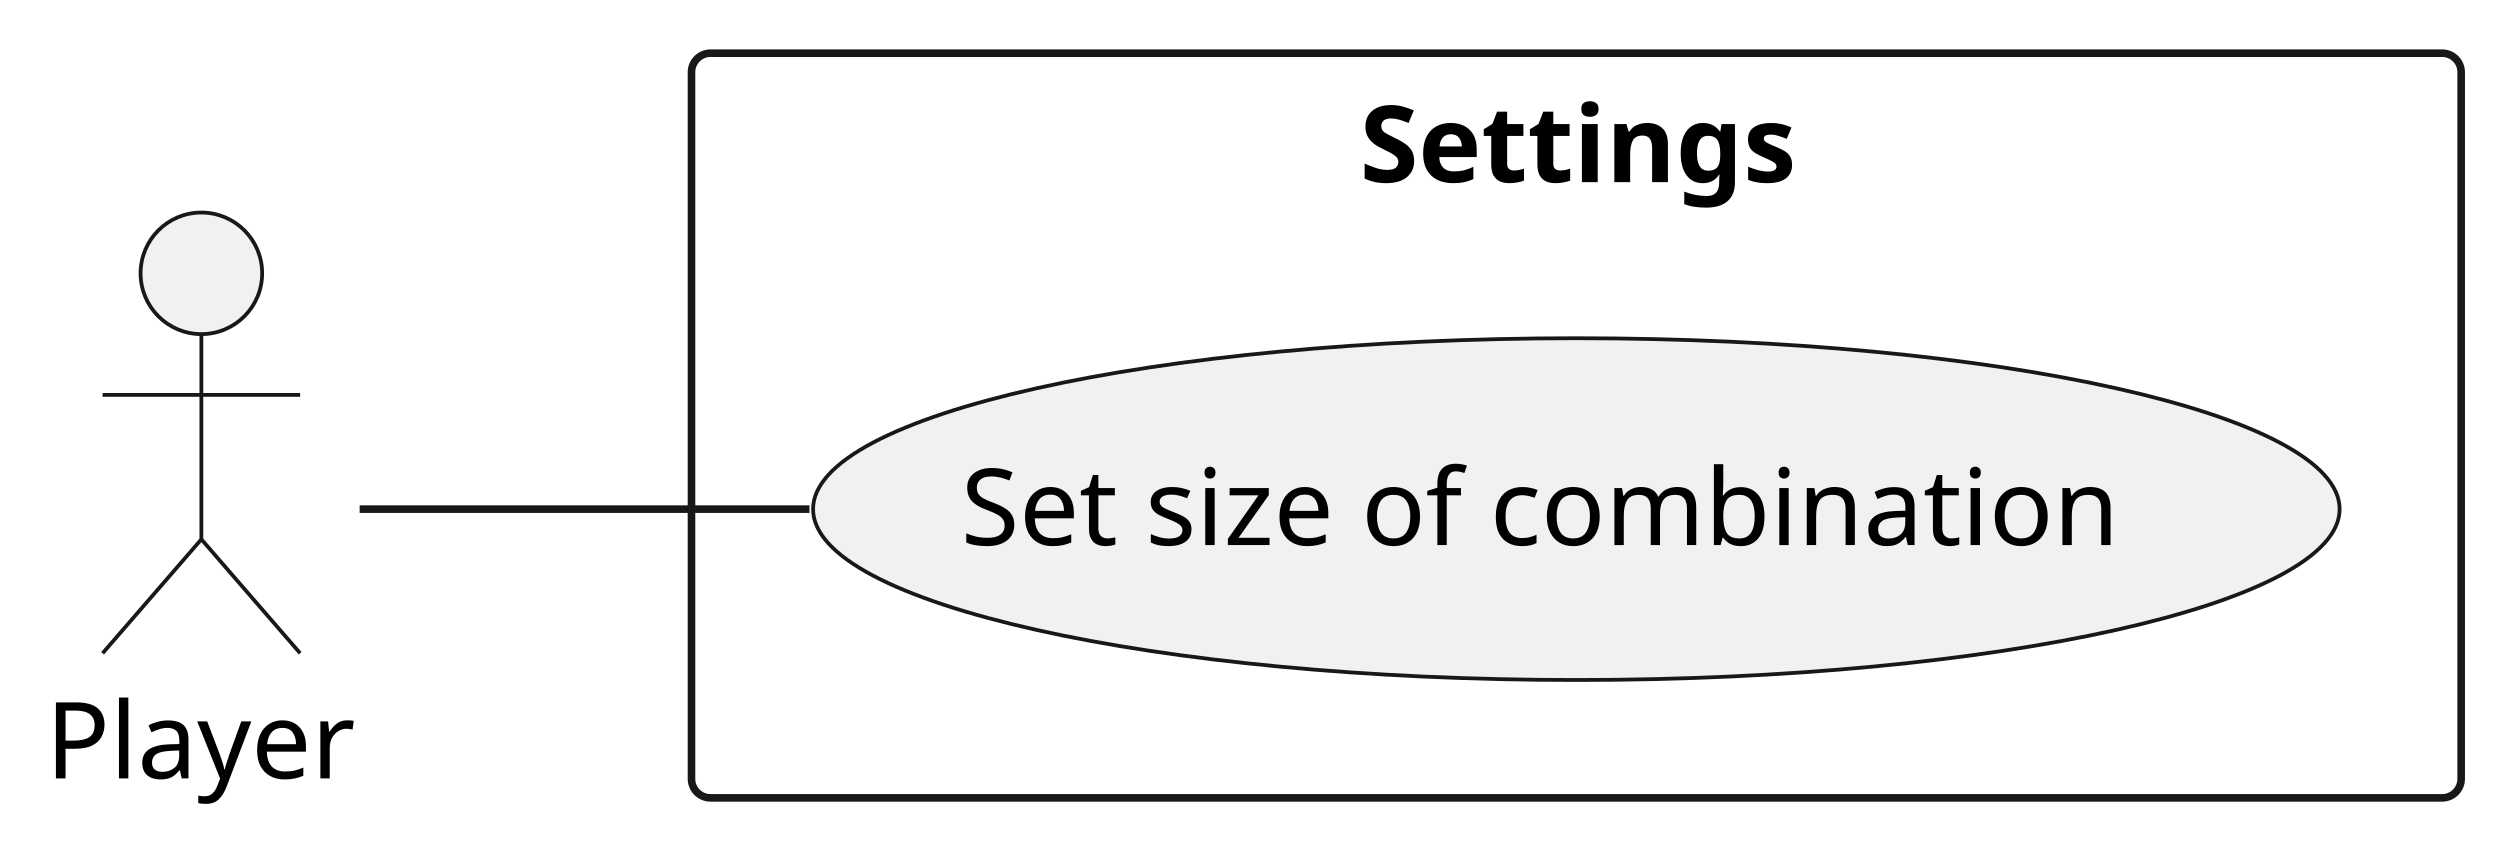
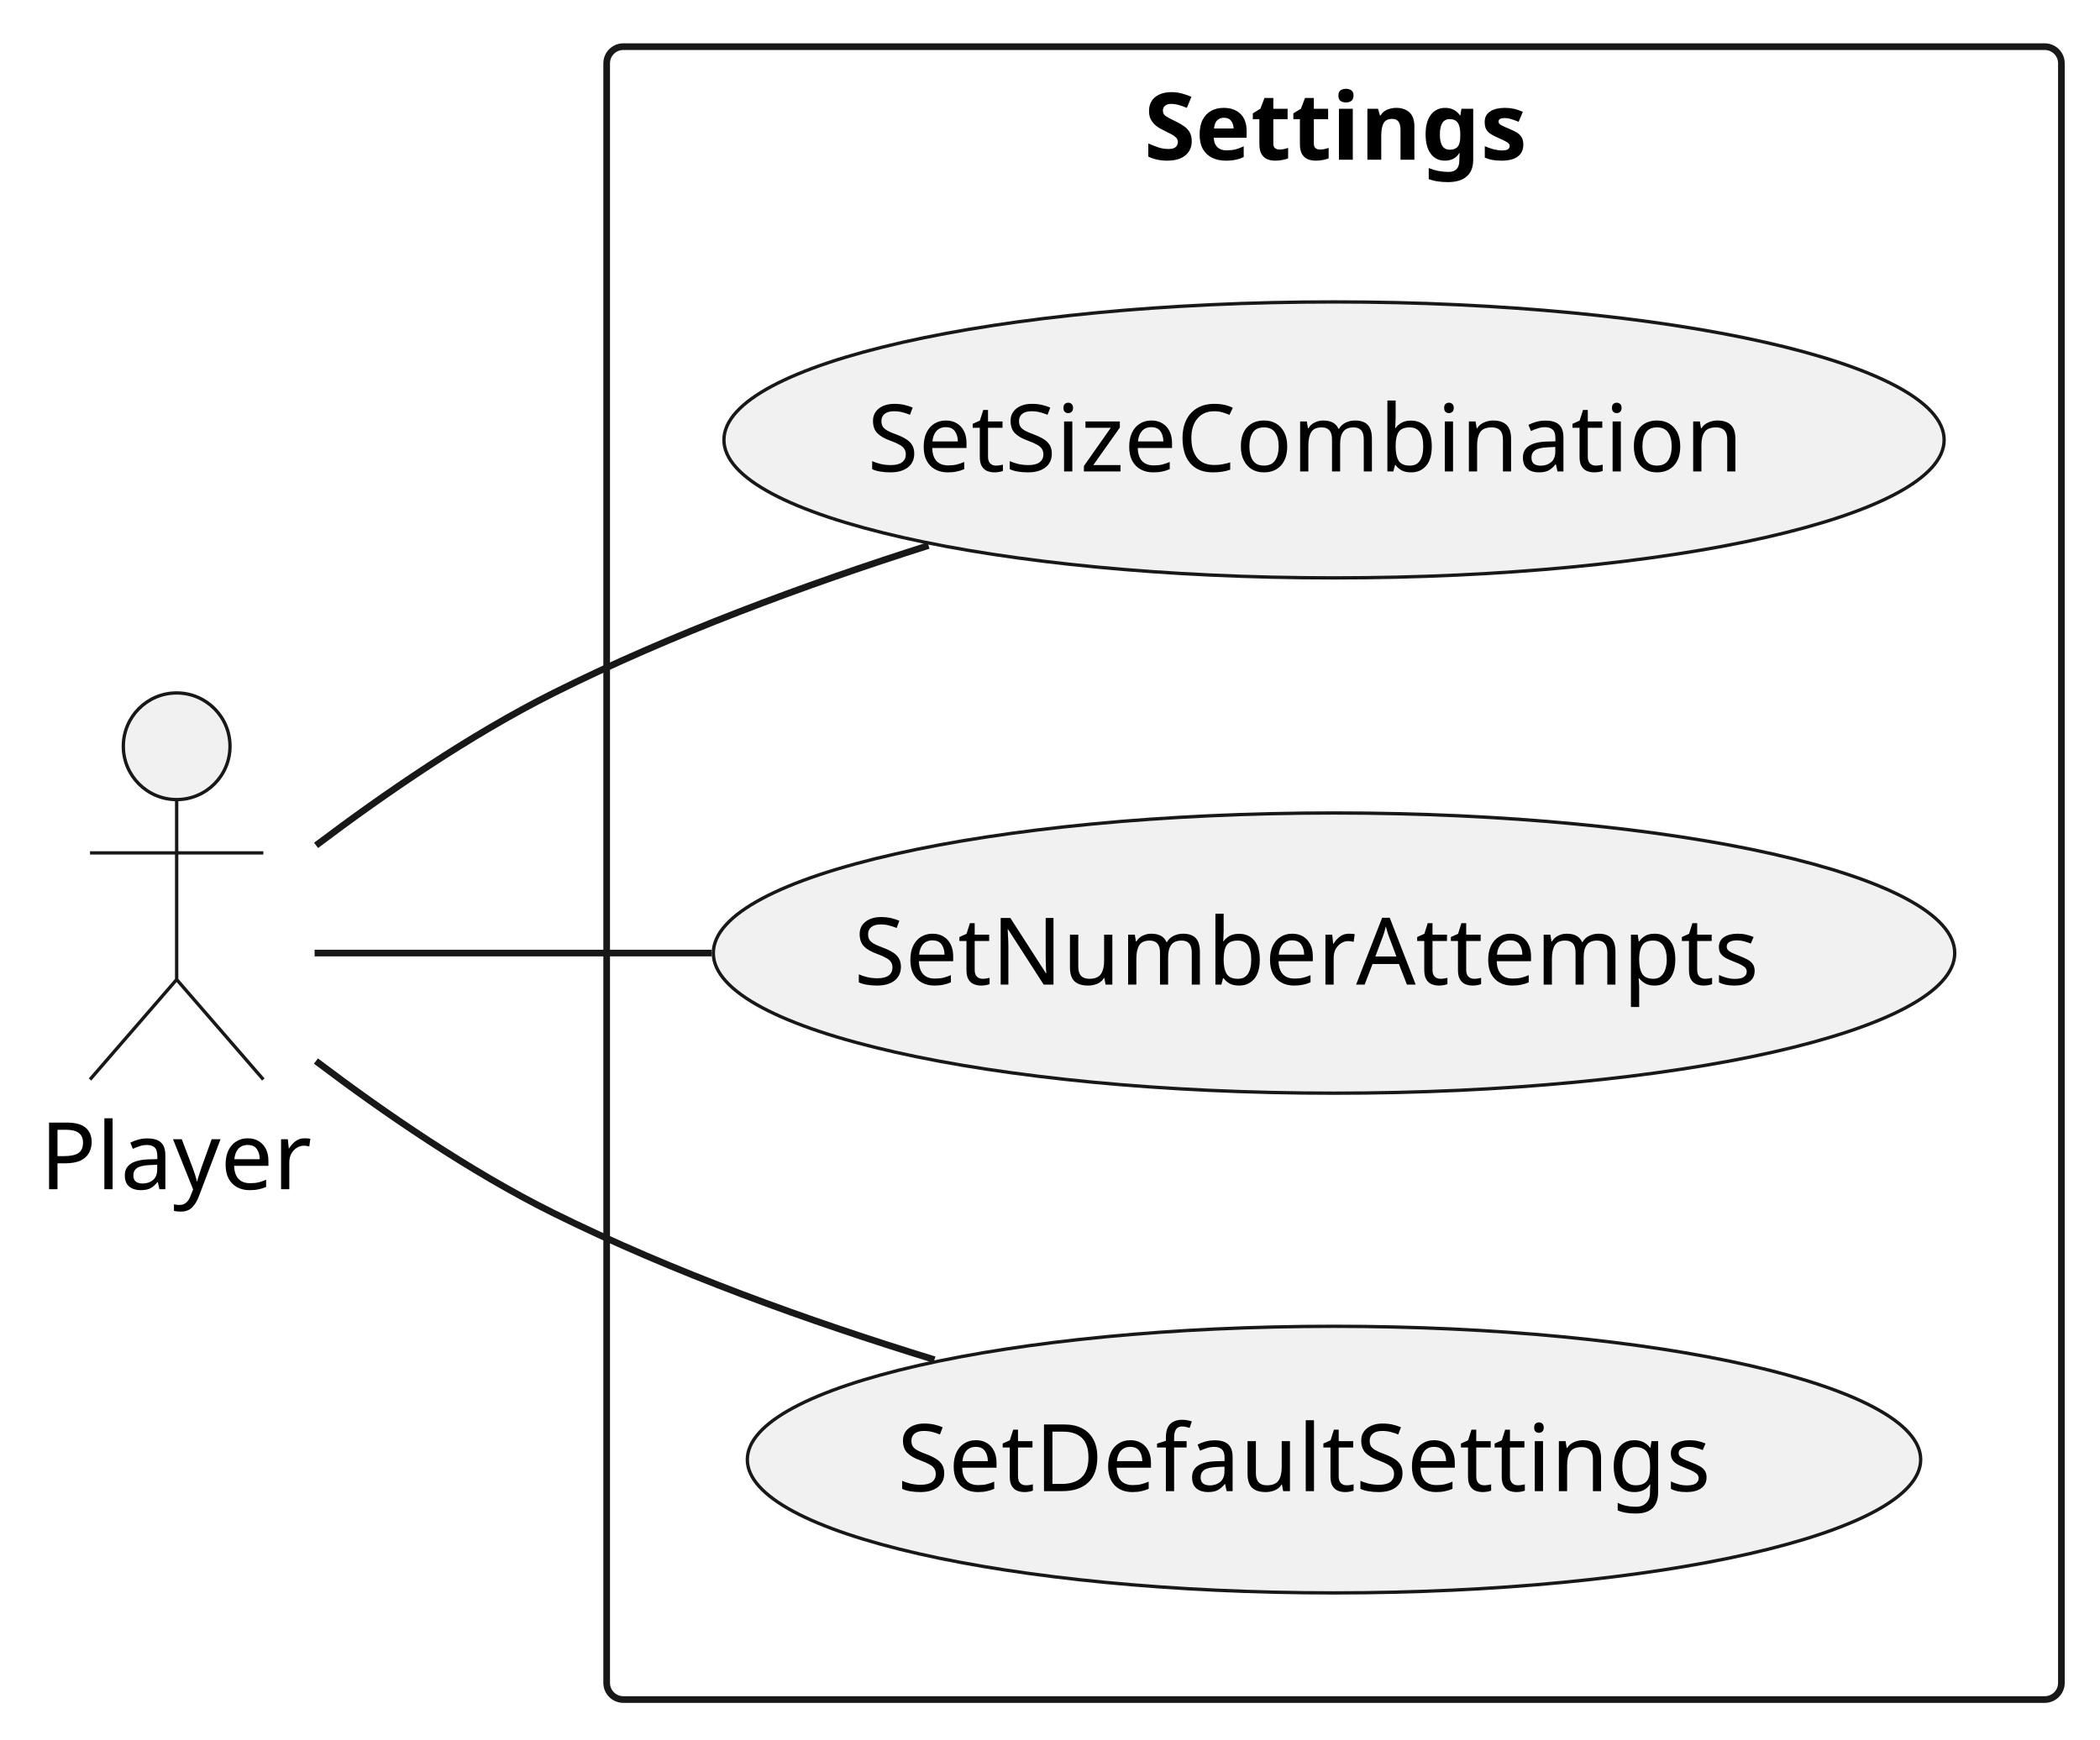
- <svg xmlns="http://www.w3.org/2000/svg" contentStyleType="text/css" height="111px" preserveAspectRatio="none" style="width:329px;height:111px;background:#FFFFFF;" version="1.1" viewBox="0 0 329 111" width="329px" zoomAndPan="magnify">
+ <svg xmlns="http://www.w3.org/2000/svg" contentStyleType="text/css" height="261px" preserveAspectRatio="none" style="width:315px;height:261px;background:#FFFFFF;" version="1.1" viewBox="0 0 315 261" width="315px" zoomAndPan="magnify">
  <defs />
  <g>
    <g id="cluster_Settings">
-       <rect fill="none" height="98" rx="2.5" ry="2.5" style="stroke:#181818;stroke-width:1.0;" width="232.89" x="91" y="7" />
-       <text fill="#000000" font-family="sans-serif" font-size="14" font-weight="bold" lengthAdjust="spacing" textLength="57" x="178.945" y="23.966">Settings</text>
+       <rect fill="none" height="248" rx="2.5" ry="2.5" style="stroke:#181818;stroke-width:1.0;" width="218.21" x="91" y="7" />
+       <text fill="#000000" font-family="sans-serif" font-size="14" font-weight="bold" lengthAdjust="spacing" textLength="57" x="171.605" y="23.966">Settings</text>
    </g>
-     <g id="elem_Set size of combination">
-       <ellipse cx="207.447" cy="66.999" fill="#F1F1F1" rx="100.447" ry="22.489" style="stroke:#181818;stroke-width:0.5;" />
-       <text fill="#000000" font-family="sans-serif" font-size="14" lengthAdjust="spacing" textLength="156" x="126.447" y="71.732">Set size of combination</text>
+     <g id="elem_SetSizeCombination">
+       <ellipse cx="200.105" cy="66.003" fill="#F1F1F1" rx="91.515" ry="20.703" style="stroke:#181818;stroke-width:0.5;" />
+       <text fill="#000000" font-family="sans-serif" font-size="14" lengthAdjust="spacing" textLength="134" x="130.105" y="70.736">SetSizeCombination</text>
+     </g>
+     <g id="elem_SetNumberAttempts">
+       <ellipse cx="200.105" cy="143.001" fill="#F1F1F1" rx="93.105" ry="21.021" style="stroke:#181818;stroke-width:0.5;" />
+       <text fill="#000000" font-family="sans-serif" font-size="14" lengthAdjust="spacing" textLength="138" x="128.105" y="147.734">SetNumberAttempts</text>
+     </g>
+     <g id="elem_SetDefaultSettings">
+       <ellipse cx="200.101" cy="219" fill="#F1F1F1" rx="88.001" ry="20" style="stroke:#181818;stroke-width:0.5;" />
+       <text fill="#000000" font-family="sans-serif" font-size="14" lengthAdjust="spacing" textLength="125" x="134.601" y="223.733">SetDefaultSettings</text>
    </g>
    <g id="elem_Player">
-       <ellipse cx="26.5" cy="35.97" fill="#F1F1F1" rx="8" ry="8" style="stroke:#181818;stroke-width:0.5;" />
-       <path d="M26.5,43.97 L26.5,70.97 M13.5,51.97 L39.5,51.97 M26.5,70.97 L13.5,85.97 M26.5,70.97 L39.5,85.97 " fill="none" style="stroke:#181818;stroke-width:0.5;" />
-       <text fill="#000000" font-family="sans-serif" font-size="14" lengthAdjust="spacing" textLength="41" x="6" y="102.436">Player</text>
+       <ellipse cx="26.5" cy="111.97" fill="#F1F1F1" rx="8" ry="8" style="stroke:#181818;stroke-width:0.5;" />
+       <path d="M26.5,119.97 L26.5,146.97 M13.5,127.97 L39.5,127.97 M26.5,146.97 L13.5,161.97 M26.5,146.97 L39.5,161.97 " fill="none" style="stroke:#181818;stroke-width:0.5;" />
+       <text fill="#000000" font-family="sans-serif" font-size="14" lengthAdjust="spacing" textLength="41" x="6" y="178.436">Player</text>
    </g>
-     <g id="link_Player_Set size of combination">
-       <path d="M47.33,67 C62.26,67 83.95,67 106.53,67 " fill="none" id="Player-Set size of combination" style="stroke:#181818;stroke-width:1.0;" />
+     <g id="link_Player_SetSizeCombination">
+       <path d="M47.41,126.84 C57.6,119.15 70.47,110.28 83,104 C100.64,95.17 120.78,87.73 139.28,81.85 " fill="none" id="Player-SetSizeCombination" style="stroke:#181818;stroke-width:1.0;" />
+     </g>
+     <g id="link_Player_SetNumberAttempts">
+       <path d="M47.19,143 C62.24,143 84.18,143 106.74,143 " fill="none" id="Player-SetNumberAttempts" style="stroke:#181818;stroke-width:1.0;" />
+     </g>
+     <g id="link_Player_SetDefaultSettings">
+       <path d="M47.39,159.2 C57.57,166.91 70.45,175.77 83,182 C100.91,190.88 121.42,198.25 140.17,204.01 " fill="none" id="Player-SetDefaultSettings" style="stroke:#181818;stroke-width:1.0;" />
    </g>
  </g>
</svg>
